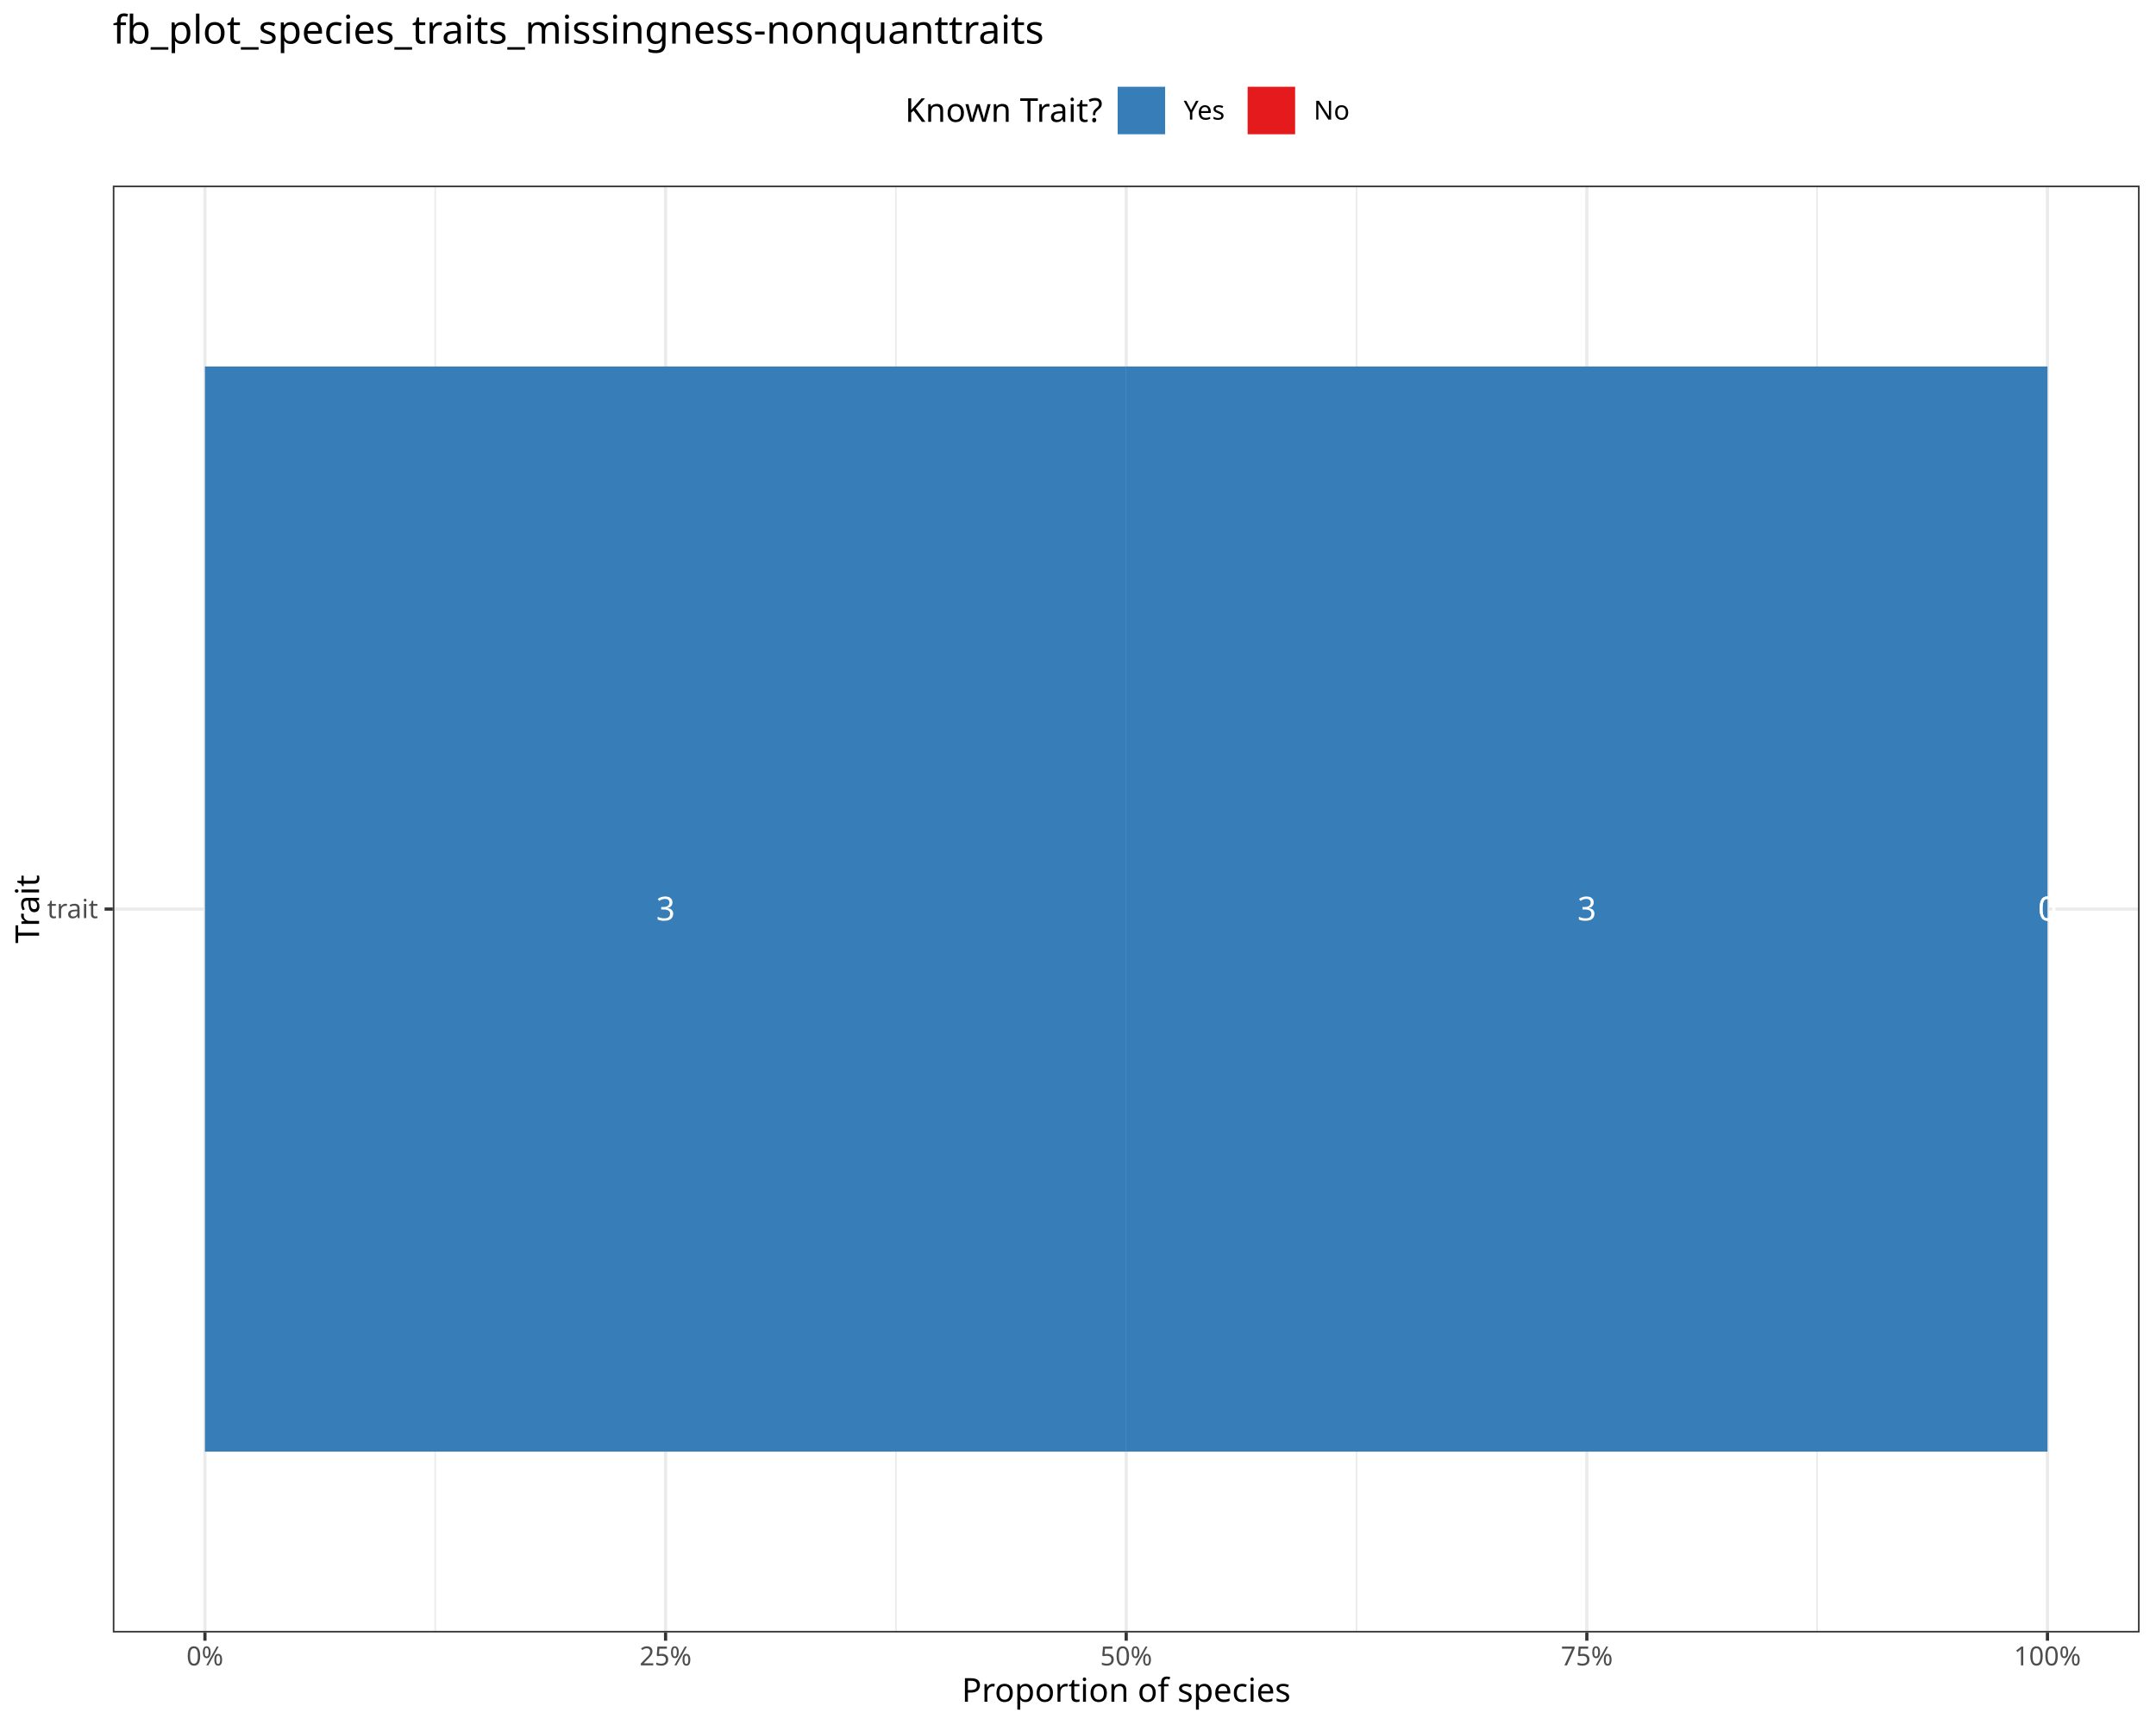
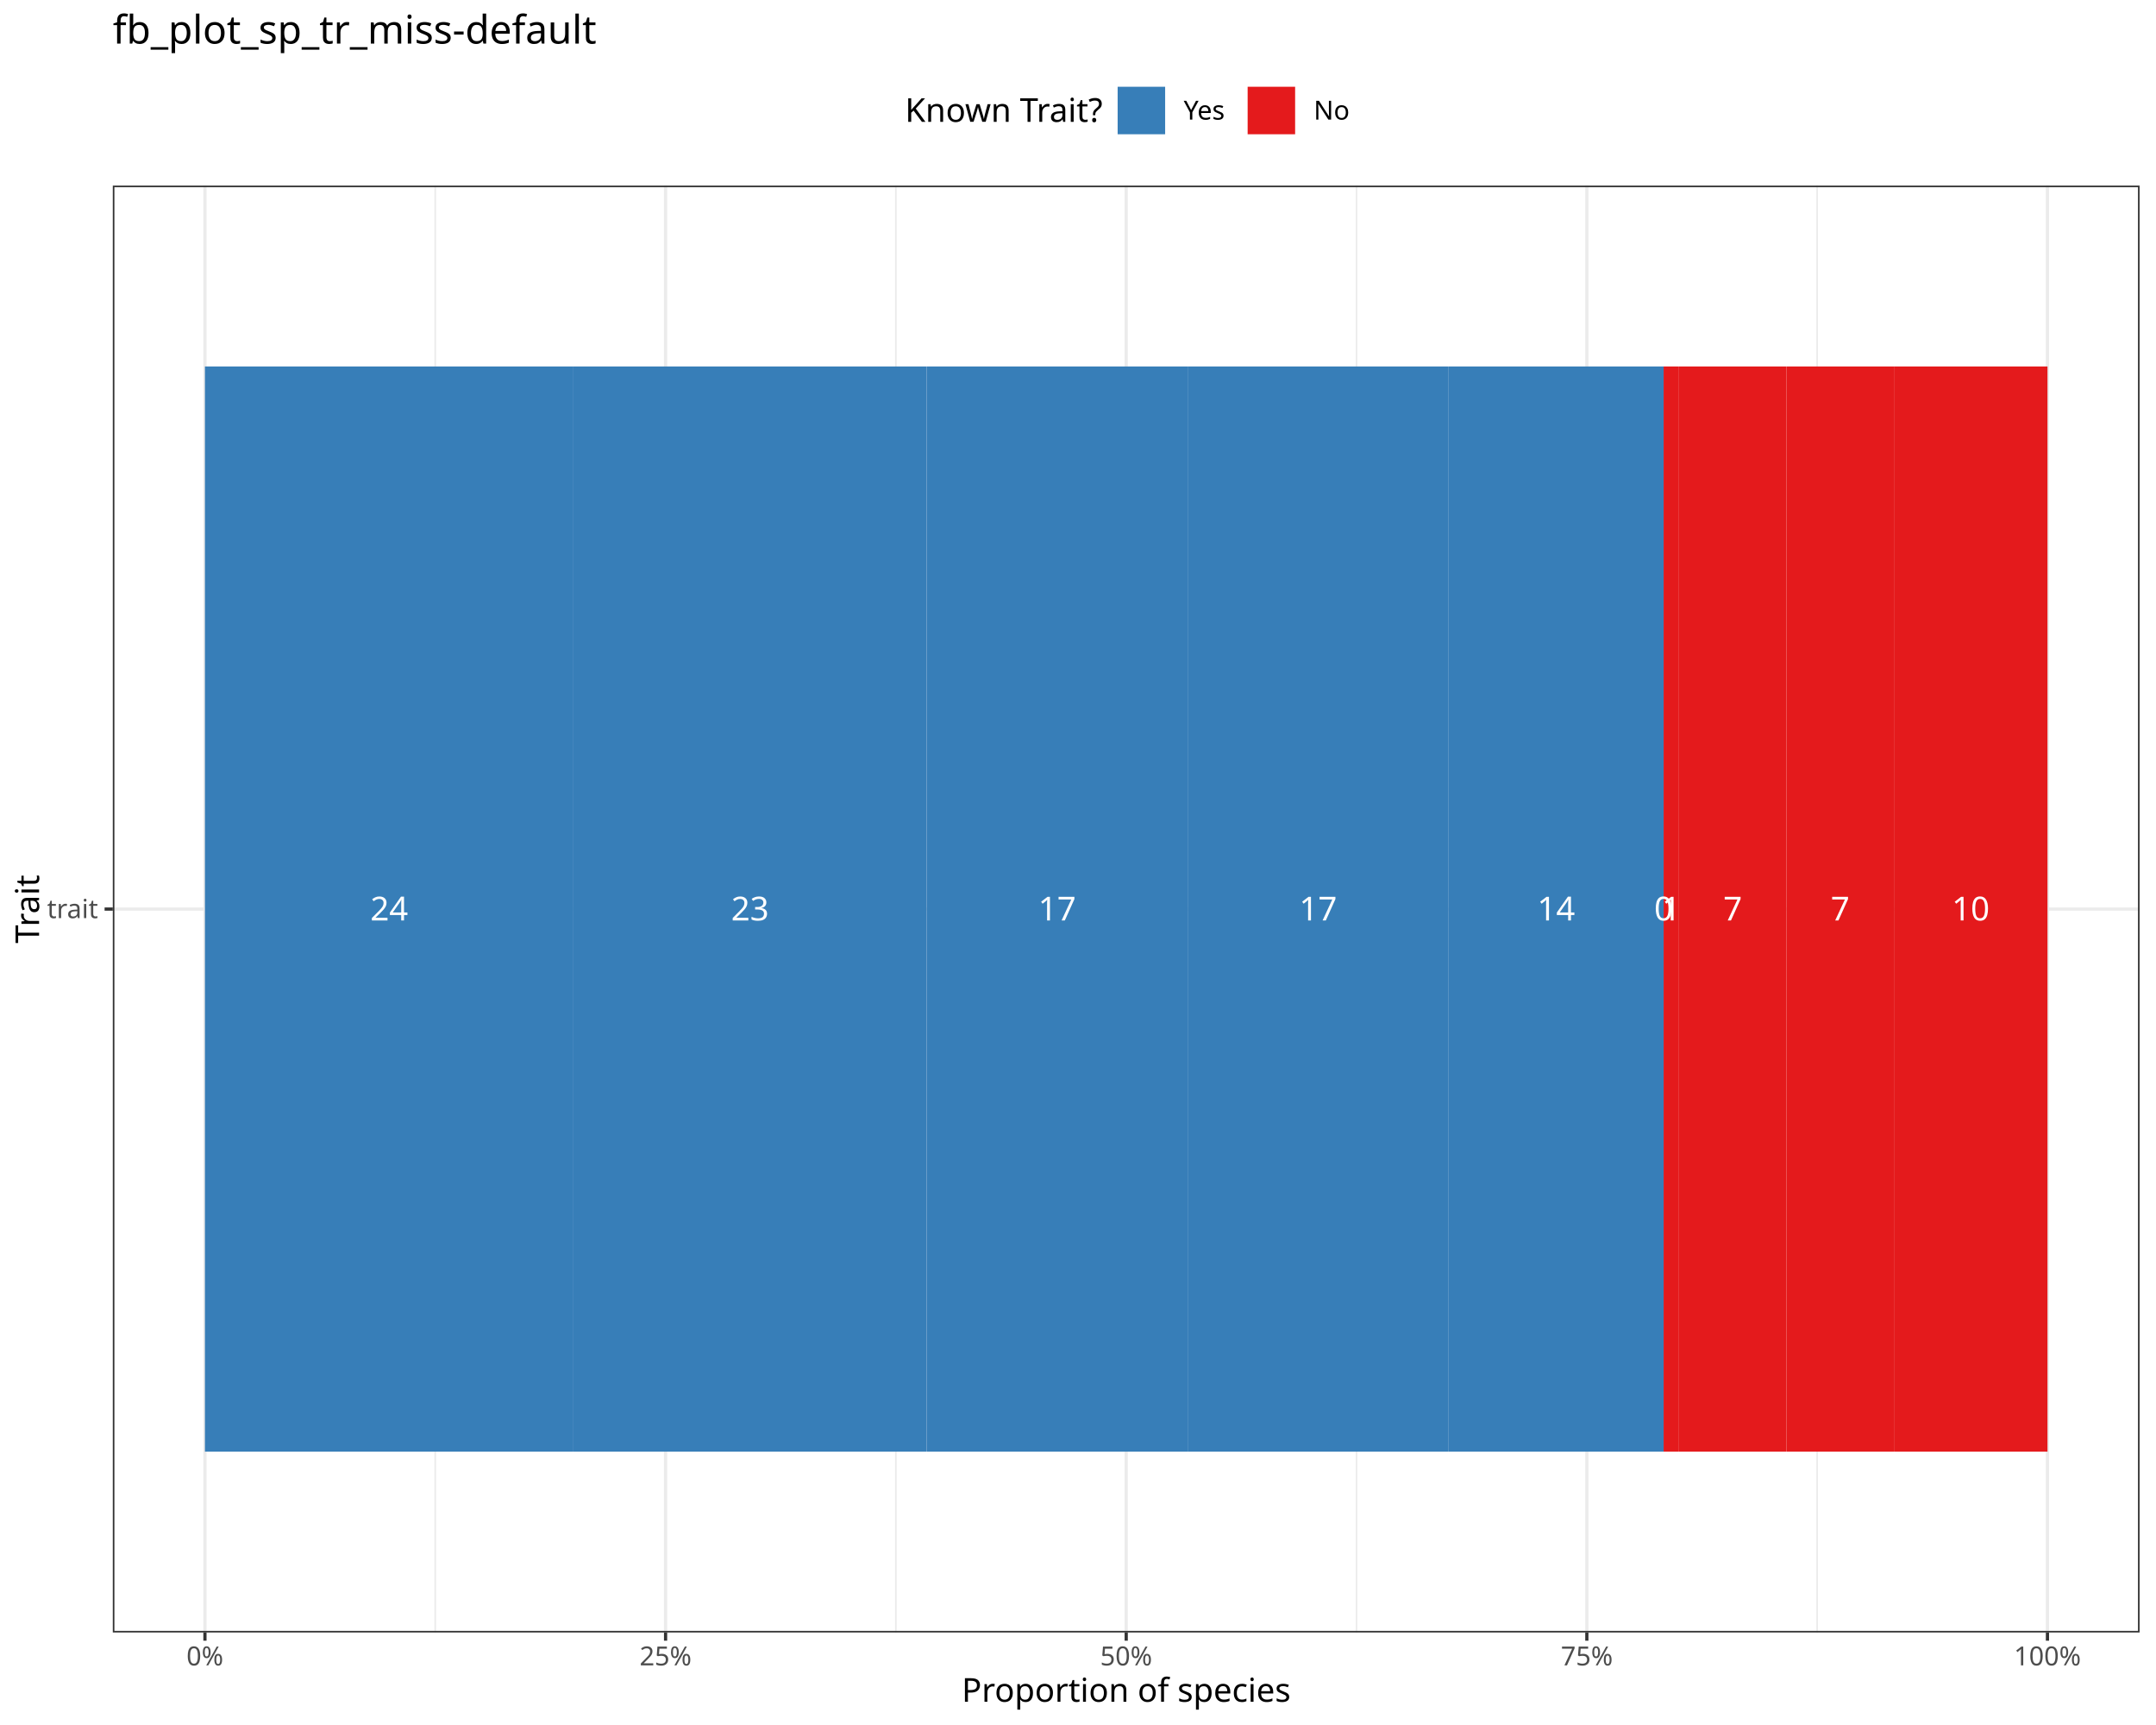
<svg xmlns="http://www.w3.org/2000/svg" class="svglite" data-engine-version="2.0" width="720.00pt" height="576.00pt" viewBox="0 0 720.00 576.00">
  <defs>
    <style type="text/css">
    .svglite line, .svglite polyline, .svglite polygon, .svglite path, .svglite rect, .svglite circle {
      fill: none;
      stroke: #000000;
      stroke-linecap: round;
      stroke-linejoin: round;
      stroke-miterlimit: 10.00;
    }
  </style>
  </defs>
  <rect width="100%" height="100%" style="stroke: none; fill: #FFFFFF;" />
  <defs>
    <clipPath id="cpMC4wMHw3MjAuMDB8MC4wMHw1NzYuMDA=">
      <rect x="0.00" y="0.00" width="720.00" height="576.00" />
    </clipPath>
  </defs>
  <g clip-path="url(#cpMC4wMHw3MjAuMDB8MC4wMHw1NzYuMDA=)">
    <rect x="0.00" y="0.00" width="720.00" height="576.00" style="stroke-width: 1.07; stroke: #FFFFFF; fill: #FFFFFF;" />
  </g>
  <defs>
    <clipPath id="cpMzcuNjd8NzE0LjUyfDYxLjk4fDU0NS4xMQ==">
      <rect x="37.67" y="61.98" width="676.85" height="483.13" />
    </clipPath>
  </defs>
  <g clip-path="url(#cpMzcuNjd8NzE0LjUyfDYxLjk4fDU0NS4xMQ==)">
    <rect x="37.67" y="61.98" width="676.85" height="483.13" style="stroke-width: 1.07; stroke: none; fill: #FFFFFF;" />
    <polyline points="145.35,545.11 145.35,61.98 " style="stroke-width: 0.53; stroke: #EBEBEB; stroke-linecap: butt;" />
    <polyline points="299.18,545.11 299.18,61.98 " style="stroke-width: 0.53; stroke: #EBEBEB; stroke-linecap: butt;" />
    <polyline points="453.01,545.11 453.01,61.98 " style="stroke-width: 0.53; stroke: #EBEBEB; stroke-linecap: butt;" />
    <polyline points="606.84,545.11 606.84,61.98 " style="stroke-width: 0.53; stroke: #EBEBEB; stroke-linecap: butt;" />
    <polyline points="37.67,303.55 714.52,303.55 " style="stroke-width: 1.07; stroke: #EBEBEB; stroke-linecap: butt;" />
    <polyline points="68.44,545.11 68.44,61.98 " style="stroke-width: 1.07; stroke: #EBEBEB; stroke-linecap: butt;" />
    <polyline points="222.27,545.11 222.27,61.98 " style="stroke-width: 1.07; stroke: #EBEBEB; stroke-linecap: butt;" />
    <polyline points="376.10,545.11 376.10,61.98 " style="stroke-width: 1.07; stroke: #EBEBEB; stroke-linecap: butt;" />
    <polyline points="529.93,545.11 529.93,61.98 " style="stroke-width: 1.07; stroke: #EBEBEB; stroke-linecap: butt;" />
    <polyline points="683.75,545.11 683.75,61.98 " style="stroke-width: 1.07; stroke: #EBEBEB; stroke-linecap: butt;" />
-     <rect x="68.44" y="122.37" width="307.66" height="362.35" style="stroke-width: 1.07; stroke: none; stroke-linecap: butt; stroke-linejoin: miter; fill: #377EB8;" />
-     <rect x="683.75" y="122.37" width="0.00" height="362.35" style="stroke-width: 1.07; stroke: none; stroke-linecap: butt; stroke-linejoin: miter; fill: #E41A1C;" />
-     <rect x="376.10" y="122.37" width="307.66" height="362.35" style="stroke-width: 1.07; stroke: none; stroke-linecap: butt; stroke-linejoin: miter; fill: #377EB8;" />
-     <rect x="683.75" y="122.37" width="0.00" height="362.35" style="stroke-width: 1.07; stroke: none; stroke-linecap: butt; stroke-linejoin: miter; fill: #E41A1C;" />
-     <text x="222.27" y="307.35" text-anchor="middle" style="font-size: 11.04px; fill: #FFFFFF; font-family: sans;" textLength="6.14px" lengthAdjust="spacingAndGlyphs">3</text>
-     <text x="683.75" y="307.35" text-anchor="middle" style="font-size: 11.04px; fill: #FFFFFF; font-family: sans;" textLength="6.14px" lengthAdjust="spacingAndGlyphs">0</text>
-     <text x="529.93" y="307.35" text-anchor="middle" style="font-size: 11.04px; fill: #FFFFFF; font-family: sans;" textLength="6.14px" lengthAdjust="spacingAndGlyphs">3</text>
-     <text x="683.75" y="307.35" text-anchor="middle" style="font-size: 11.04px; fill: #FFFFFF; font-family: sans;" textLength="6.14px" lengthAdjust="spacingAndGlyphs">0</text>
+     <rect x="68.44" y="122.37" width="123.06" height="362.35" style="stroke-width: 1.07; stroke: none; stroke-linecap: butt; stroke-linejoin: miter; fill: #377EB8;" />
+     <rect x="555.56" y="122.37" width="0.00" height="362.35" style="stroke-width: 1.07; stroke: none; stroke-linecap: butt; stroke-linejoin: miter; fill: #E41A1C;" />
+     <rect x="191.50" y="122.37" width="117.94" height="362.35" style="stroke-width: 1.07; stroke: none; stroke-linecap: butt; stroke-linejoin: miter; fill: #377EB8;" />
+     <rect x="555.56" y="122.37" width="5.13" height="362.35" style="stroke-width: 1.07; stroke: none; stroke-linecap: butt; stroke-linejoin: miter; fill: #E41A1C;" />
+     <rect x="309.44" y="122.37" width="87.17" height="362.35" style="stroke-width: 1.07; stroke: none; stroke-linecap: butt; stroke-linejoin: miter; fill: #377EB8;" />
+     <rect x="560.69" y="122.37" width="35.89" height="362.35" style="stroke-width: 1.07; stroke: none; stroke-linecap: butt; stroke-linejoin: miter; fill: #E41A1C;" />
+     <rect x="396.61" y="122.37" width="87.17" height="362.35" style="stroke-width: 1.07; stroke: none; stroke-linecap: butt; stroke-linejoin: miter; fill: #377EB8;" />
+     <rect x="596.58" y="122.37" width="35.89" height="362.35" style="stroke-width: 1.07; stroke: none; stroke-linecap: butt; stroke-linejoin: miter; fill: #E41A1C;" />
+     <rect x="483.78" y="122.37" width="71.79" height="362.35" style="stroke-width: 1.07; stroke: none; stroke-linecap: butt; stroke-linejoin: miter; fill: #377EB8;" />
+     <rect x="632.48" y="122.37" width="51.28" height="362.35" style="stroke-width: 1.07; stroke: none; stroke-linecap: butt; stroke-linejoin: miter; fill: #E41A1C;" />
+     <text x="129.97" y="307.35" text-anchor="middle" style="font-size: 11.04px; fill: #FFFFFF; font-family: sans;" textLength="12.28px" lengthAdjust="spacingAndGlyphs">24</text>
+     <text x="555.56" y="307.35" text-anchor="middle" style="font-size: 11.04px; fill: #FFFFFF; font-family: sans;" textLength="6.14px" lengthAdjust="spacingAndGlyphs">0</text>
+     <text x="250.47" y="307.35" text-anchor="middle" style="font-size: 11.04px; fill: #FFFFFF; font-family: sans;" textLength="12.28px" lengthAdjust="spacingAndGlyphs">23</text>
+     <text x="558.13" y="307.35" text-anchor="middle" style="font-size: 11.04px; fill: #FFFFFF; font-family: sans;" textLength="6.14px" lengthAdjust="spacingAndGlyphs">1</text>
+     <text x="353.02" y="307.35" text-anchor="middle" style="font-size: 11.04px; fill: #FFFFFF; font-family: sans;" textLength="12.28px" lengthAdjust="spacingAndGlyphs">17</text>
+     <text x="578.64" y="307.35" text-anchor="middle" style="font-size: 11.04px; fill: #FFFFFF; font-family: sans;" textLength="6.14px" lengthAdjust="spacingAndGlyphs">7</text>
+     <text x="440.19" y="307.35" text-anchor="middle" style="font-size: 11.04px; fill: #FFFFFF; font-family: sans;" textLength="12.28px" lengthAdjust="spacingAndGlyphs">17</text>
+     <text x="614.53" y="307.35" text-anchor="middle" style="font-size: 11.04px; fill: #FFFFFF; font-family: sans;" textLength="6.14px" lengthAdjust="spacingAndGlyphs">7</text>
+     <text x="519.67" y="307.35" text-anchor="middle" style="font-size: 11.04px; fill: #FFFFFF; font-family: sans;" textLength="12.28px" lengthAdjust="spacingAndGlyphs">14</text>
+     <text x="658.12" y="307.35" text-anchor="middle" style="font-size: 11.04px; fill: #FFFFFF; font-family: sans;" textLength="12.28px" lengthAdjust="spacingAndGlyphs">10</text>
    <rect x="37.67" y="61.98" width="676.85" height="483.13" style="stroke-width: 1.07; stroke: #333333;" />
  </g>
  <g clip-path="url(#cpMC4wMHw3MjAuMDB8MC4wMHw1NzYuMDA=)">
    <text x="32.74" y="306.57" text-anchor="end" style="font-size: 8.80px; fill: #4D4D4D; font-family: sans;" textLength="14.67px" lengthAdjust="spacingAndGlyphs">trait</text>
    <polyline points="34.93,303.55 37.67,303.55 " style="stroke-width: 1.07; stroke: #333333; stroke-linecap: butt;" />
    <polyline points="68.44,547.85 68.44,545.11 " style="stroke-width: 1.07; stroke: #333333; stroke-linecap: butt;" />
    <polyline points="222.27,547.85 222.27,545.11 " style="stroke-width: 1.07; stroke: #333333; stroke-linecap: butt;" />
    <polyline points="376.10,547.85 376.10,545.11 " style="stroke-width: 1.07; stroke: #333333; stroke-linecap: butt;" />
    <polyline points="529.93,547.85 529.93,545.11 " style="stroke-width: 1.07; stroke: #333333; stroke-linecap: butt;" />
    <polyline points="683.75,547.85 683.75,545.11 " style="stroke-width: 1.07; stroke: #333333; stroke-linecap: butt;" />
    <text x="68.44" y="556.10" text-anchor="middle" style="font-size: 8.80px; fill: #4D4D4D; font-family: sans;" textLength="12.72px" lengthAdjust="spacingAndGlyphs">0%</text>
    <text x="222.27" y="556.10" text-anchor="middle" style="font-size: 8.80px; fill: #4D4D4D; font-family: sans;" textLength="17.61px" lengthAdjust="spacingAndGlyphs">25%</text>
    <text x="376.10" y="556.10" text-anchor="middle" style="font-size: 8.80px; fill: #4D4D4D; font-family: sans;" textLength="17.61px" lengthAdjust="spacingAndGlyphs">50%</text>
    <text x="529.93" y="556.10" text-anchor="middle" style="font-size: 8.80px; fill: #4D4D4D; font-family: sans;" textLength="17.61px" lengthAdjust="spacingAndGlyphs">75%</text>
    <text x="683.75" y="556.10" text-anchor="middle" style="font-size: 8.80px; fill: #4D4D4D; font-family: sans;" textLength="22.51px" lengthAdjust="spacingAndGlyphs">100%</text>
    <text x="376.10" y="568.24" text-anchor="middle" style="font-size: 11.00px; font-family: sans;" textLength="103.35px" lengthAdjust="spacingAndGlyphs">Proportion of species</text>
    <text transform="translate(13.05,303.55) rotate(-90)" text-anchor="middle" style="font-size: 11.00px; font-family: sans;" textLength="22.00px" lengthAdjust="spacingAndGlyphs">Trait</text>
    <rect x="296.76" y="22.78" width="158.67" height="28.24" style="stroke-width: 1.07; stroke: none; fill: #FFFFFF;" />
    <text x="302.24" y="40.69" style="font-size: 11.00px; font-family: sans;" textLength="64.81px" lengthAdjust="spacingAndGlyphs">Known Trait?</text>
    <rect x="372.53" y="28.26" width="17.28" height="17.28" style="stroke-width: 1.07; stroke: none; fill: #FFFFFF;" />
    <rect x="373.24" y="28.97" width="15.86" height="15.86" style="stroke-width: 1.07; stroke: none; stroke-linecap: butt; stroke-linejoin: miter; fill: #377EB8;" />
    <rect x="415.94" y="28.26" width="17.28" height="17.28" style="stroke-width: 1.07; stroke: none; fill: #FFFFFF;" />
    <rect x="416.65" y="28.97" width="15.86" height="15.86" style="stroke-width: 1.07; stroke: none; stroke-linecap: butt; stroke-linejoin: miter; fill: #E41A1C;" />
    <text x="395.29" y="39.93" style="font-size: 8.80px; font-family: sans;" textLength="15.17px" lengthAdjust="spacingAndGlyphs">Yes</text>
    <text x="438.70" y="39.93" style="font-size: 8.80px; font-family: sans;" textLength="11.25px" lengthAdjust="spacingAndGlyphs">No</text>
-     <text x="37.67" y="14.56" style="font-size: 13.20px; font-family: sans;" textLength="295.75px" lengthAdjust="spacingAndGlyphs">fb_plot_species_traits_missingness-nonquanttraits</text>
+     <text x="37.67" y="14.56" style="font-size: 13.20px; font-family: sans;" textLength="154.84px" lengthAdjust="spacingAndGlyphs">fb_plot_sp_tr_miss-default</text>
  </g>
</svg>
